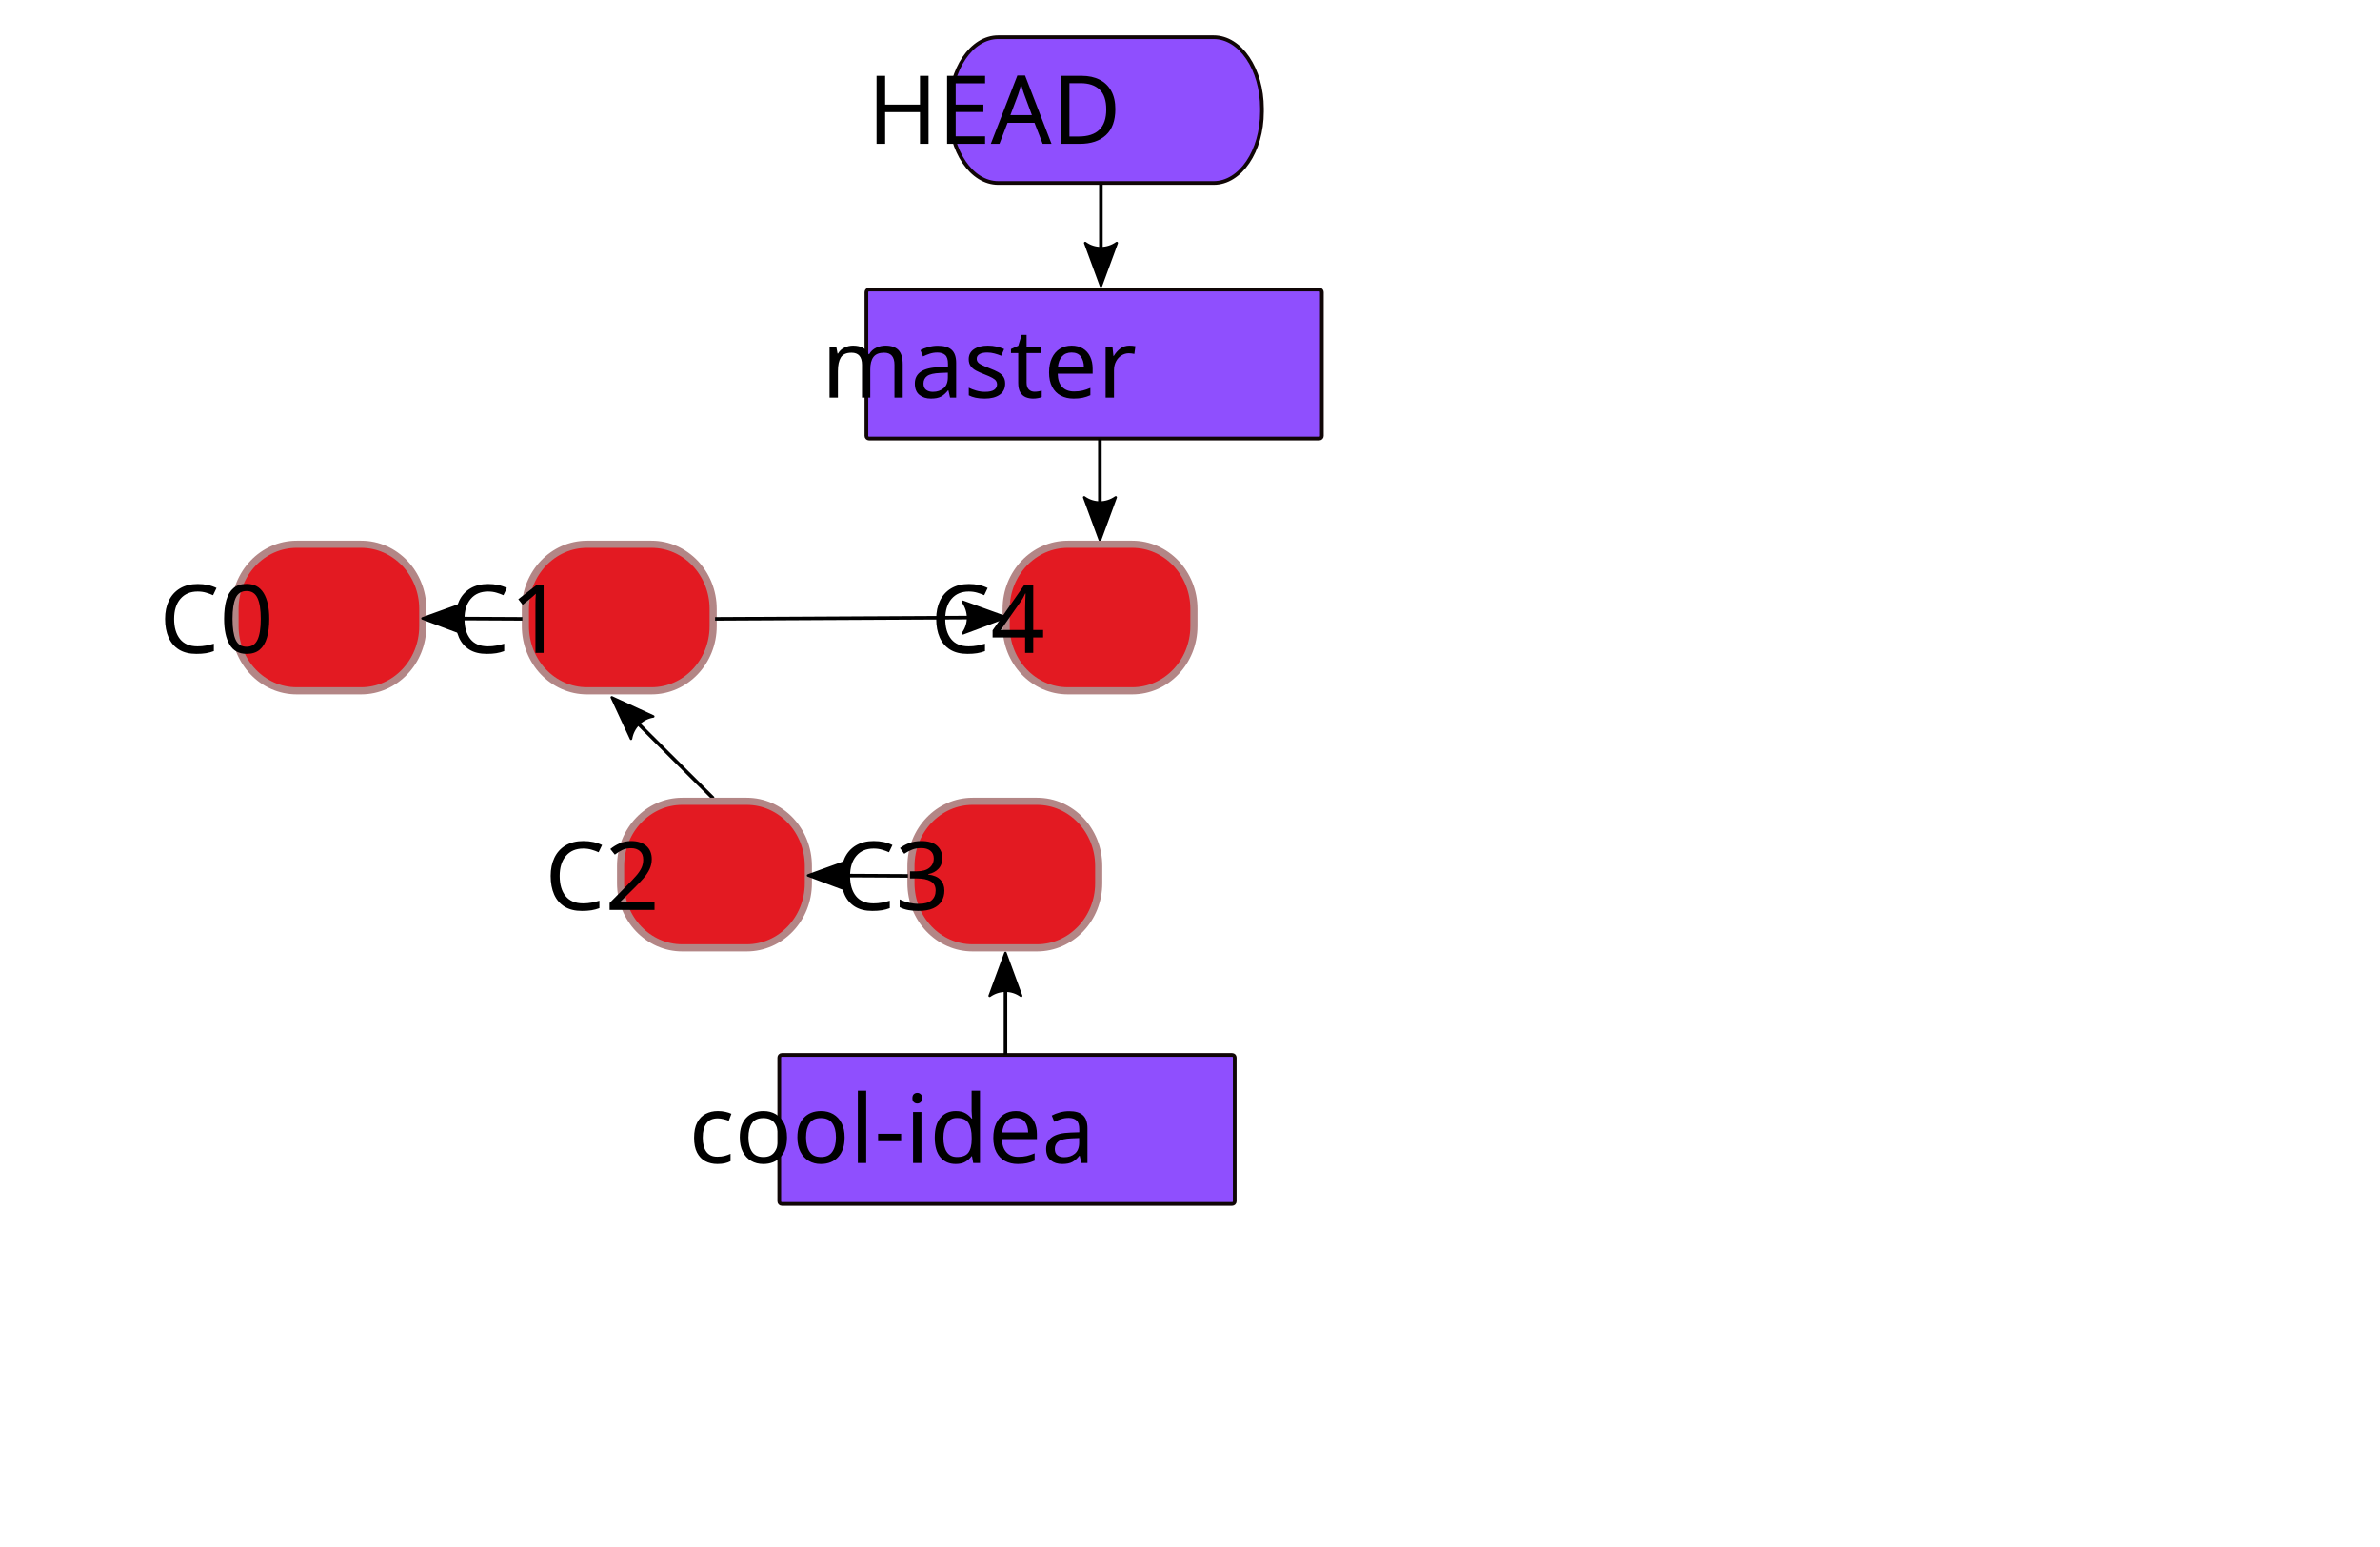
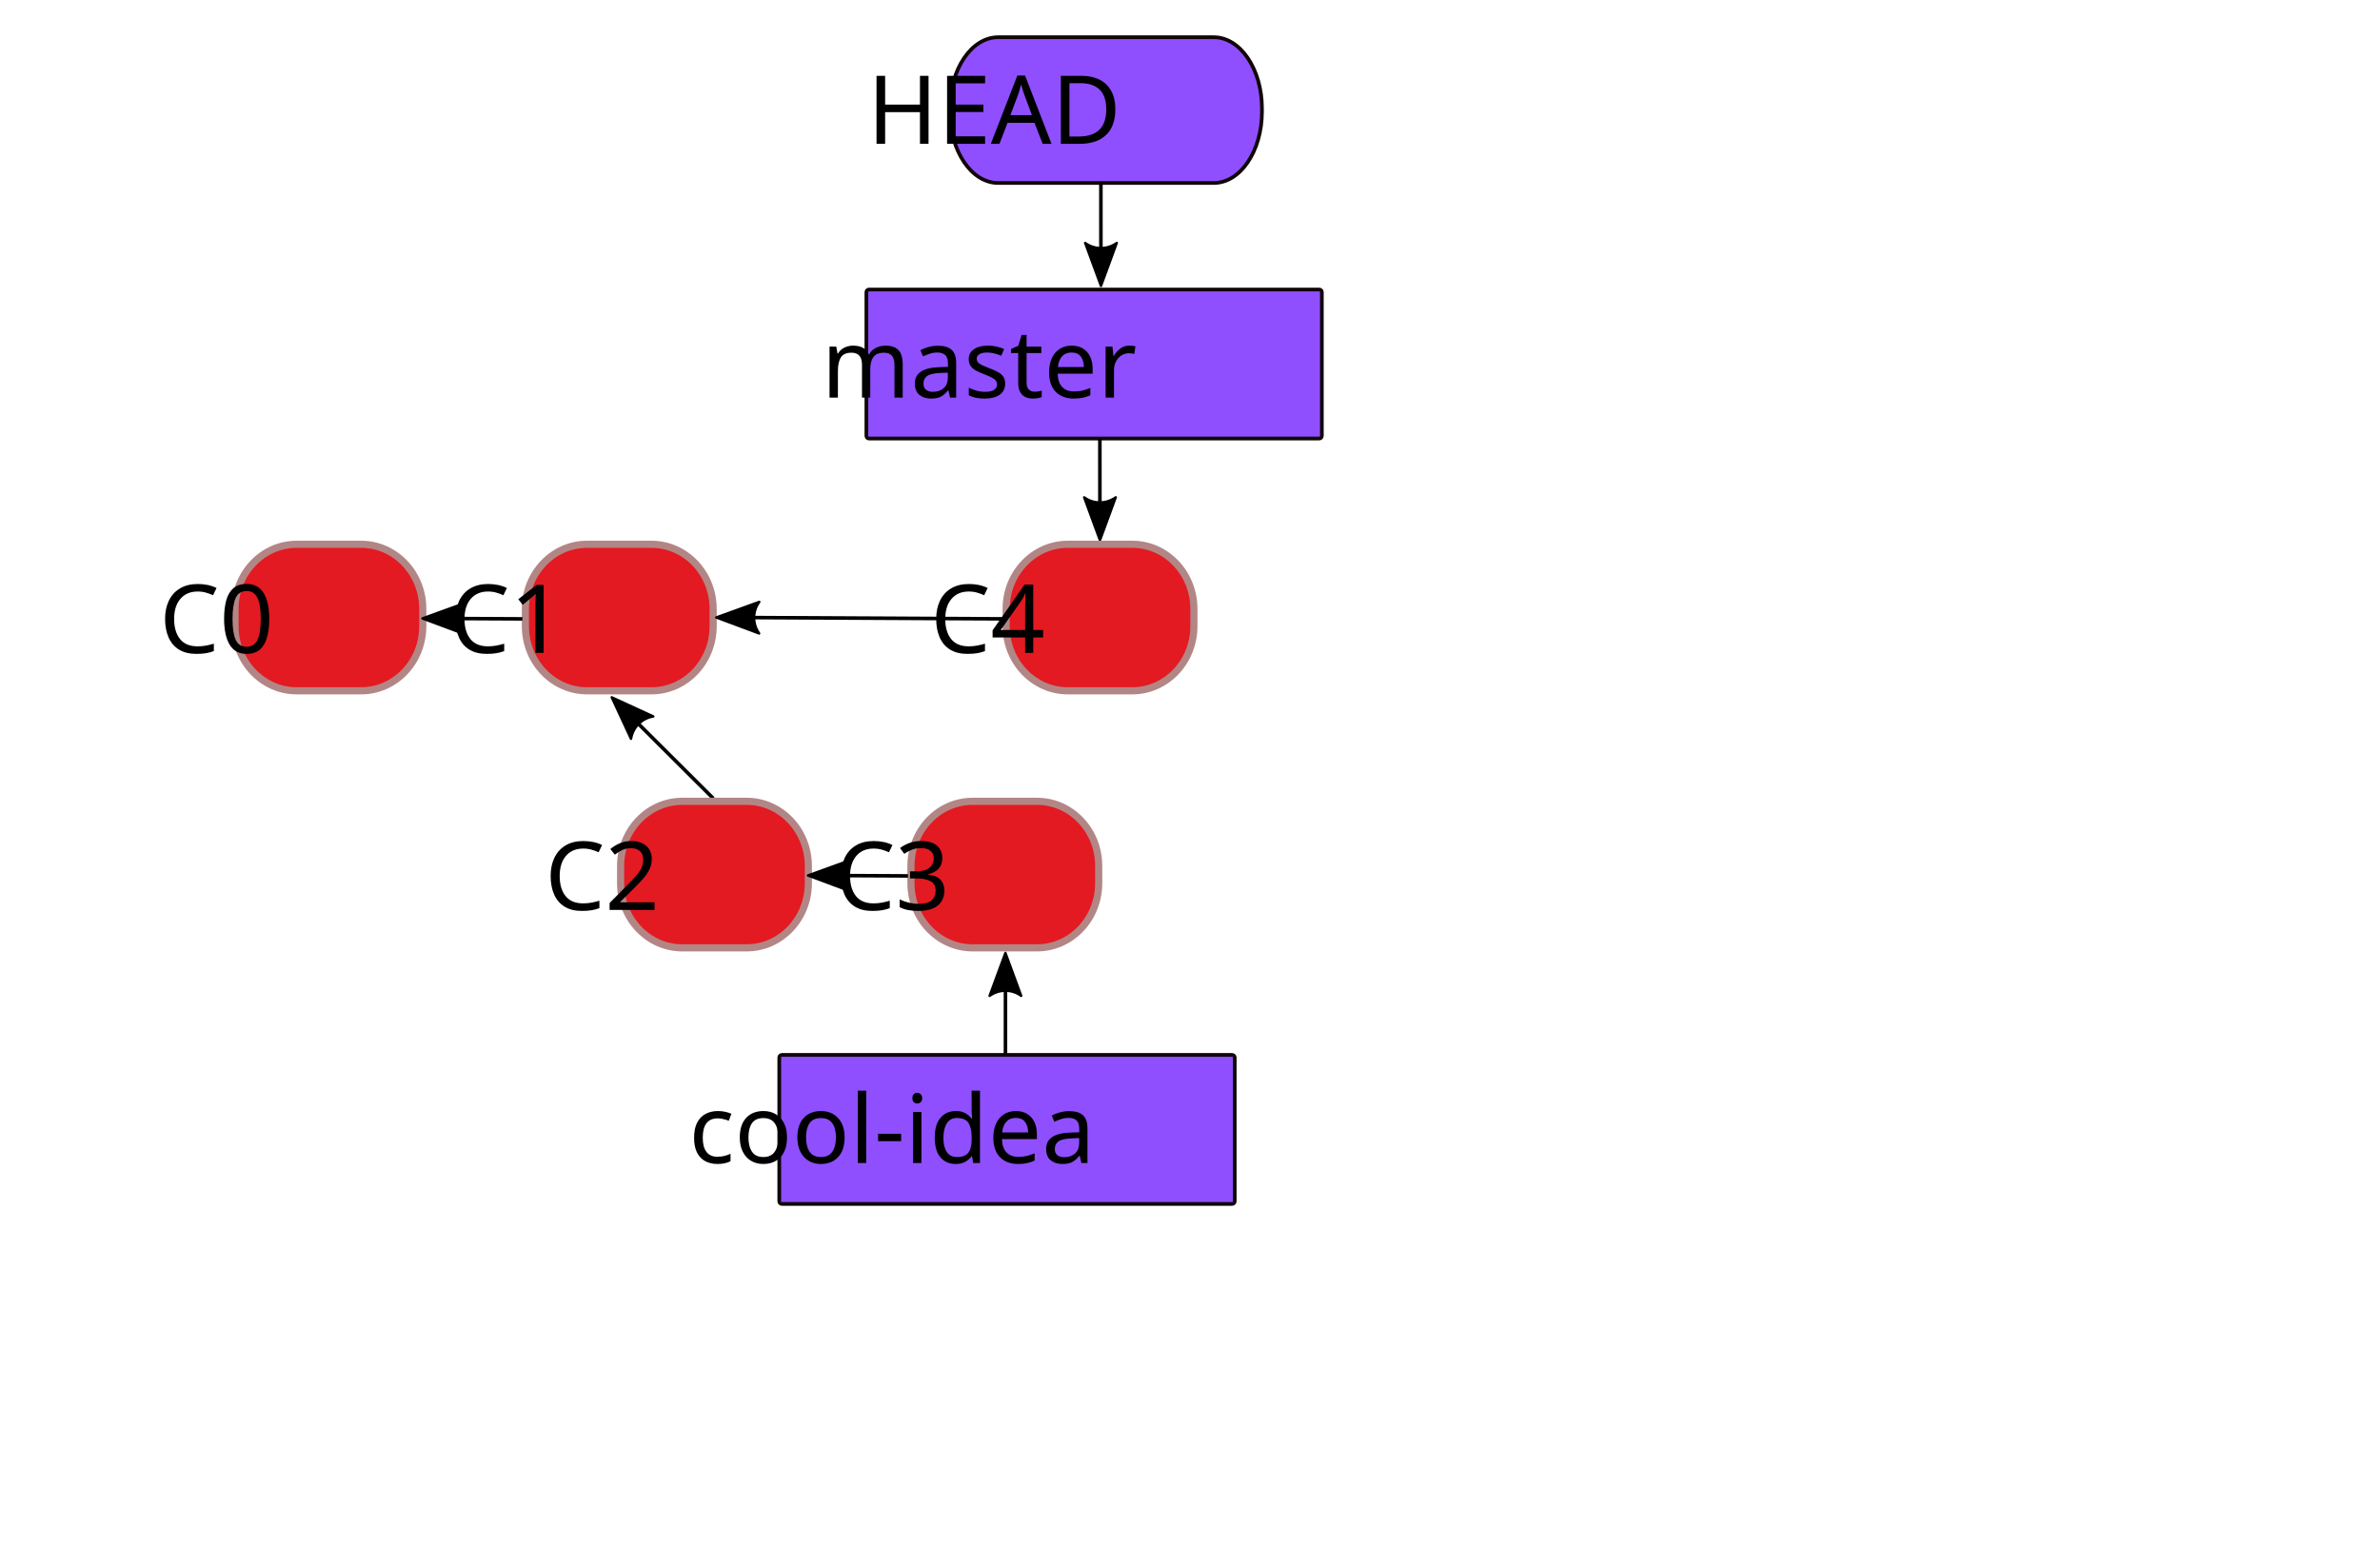
<svg xmlns="http://www.w3.org/2000/svg" width="1000" height="650" viewBox="0 0 1000 650" id="svg3459" version="1.1">
  <defs id="defs3461">
    <marker style="overflow:visible" id="marker9558" refX="0" refY="0" orient="auto">
      <path transform="matrix(-1.1,0,0,-1.1,-1.1,0)" d="M 8.719,4.034 -2.207,0.016 8.719,-4.002 c -1.745,2.372 -1.735,5.617 -6e-7,8.035 z" style="fill:#000000;fill-opacity:1;fill-rule:evenodd;stroke:#000000;stroke-width:0.625;stroke-linejoin:round;stroke-opacity:1" id="path9560" />
    </marker>
    <marker style="overflow:visible" id="marker8866" refX="0" refY="0" orient="auto">
      <path transform="matrix(-1.1,0,0,-1.1,-1.1,0)" d="M 8.719,4.034 -2.207,0.016 8.719,-4.002 c -1.745,2.372 -1.735,5.617 -6e-7,8.035 z" style="fill:#000000;fill-opacity:1;fill-rule:evenodd;stroke:#000000;stroke-width:0.625;stroke-linejoin:round;stroke-opacity:1" id="path8868" />
    </marker>
    <marker style="overflow:visible" id="marker7950" refX="0" refY="0" orient="auto">
      <path transform="matrix(-1.1,0,0,-1.1,-1.1,0)" d="M 8.719,4.034 -2.207,0.016 8.719,-4.002 c -1.745,2.372 -1.735,5.617 -6e-7,8.035 z" style="fill:#000000;fill-opacity:1;fill-rule:evenodd;stroke:#000000;stroke-width:0.625;stroke-linejoin:round;stroke-opacity:1" id="path7952" />
    </marker>
    <marker orient="auto" refY="0" refX="0" id="marker6961" style="overflow:visible">
      <path id="path6963" style="fill:#000000;fill-opacity:1;fill-rule:evenodd;stroke:#000000;stroke-width:0.625;stroke-linejoin:round;stroke-opacity:1" d="M 8.719,4.034 -2.207,0.016 8.719,-4.002 c -1.745,2.372 -1.735,5.617 -6e-7,8.035 z" transform="matrix(-1.1,0,0,-1.1,-1.1,0)" />
    </marker>
    <marker orient="auto" refY="0" refX="0" id="marker6649" style="overflow:visible">
      <path id="path6651" style="fill:#000000;fill-opacity:1;fill-rule:evenodd;stroke:#000000;stroke-width:0.625;stroke-linejoin:round;stroke-opacity:1" d="M 8.719,4.034 -2.207,0.016 8.719,-4.002 c -1.745,2.372 -1.735,5.617 -6e-7,8.035 z" transform="matrix(-1.1,0,0,-1.1,-1.1,0)" />
    </marker>
    <marker style="overflow:visible" id="marker4480" refX="0" refY="0" orient="auto">
      <path transform="matrix(-1.1,0,0,-1.1,-1.1,0)" d="M 8.719,4.034 -2.207,0.016 8.719,-4.002 c -1.745,2.372 -1.735,5.617 -6e-7,8.035 z" style="fill:#000000;fill-opacity:1;fill-rule:evenodd;stroke:#000000;stroke-width:0.625;stroke-linejoin:round;stroke-opacity:1" id="path4482" />
    </marker>
    <marker orient="auto" refY="0" refX="0" id="marker11423" style="overflow:visible">
      <path id="path11425" style="fill:#000000;fill-opacity:1;fill-rule:evenodd;stroke:#000000;stroke-width:0.625;stroke-linejoin:round;stroke-opacity:1" d="M 8.719,4.034 -2.207,0.016 8.719,-4.002 c -1.745,2.372 -1.735,5.617 -6e-7,8.035 z" transform="matrix(-1.1,0,0,-1.1,-1.1,0)" />
    </marker>
    <marker style="overflow:visible" id="marker9333" refX="0" refY="0" orient="auto">
      <path transform="matrix(-1.1,0,0,-1.1,-1.1,0)" d="M 8.719,4.034 -2.207,0.016 8.719,-4.002 c -1.745,2.372 -1.735,5.617 -6e-7,8.035 z" style="fill:#000000;fill-opacity:1;fill-rule:evenodd;stroke:#000000;stroke-width:0.625;stroke-linejoin:round;stroke-opacity:1" id="path9335" />
    </marker>
    <marker style="overflow:visible" id="marker8841" refX="0" refY="0" orient="auto">
      <path transform="matrix(-1.1,0,0,-1.1,-1.1,0)" d="M 8.719,4.034 -2.207,0.016 8.719,-4.002 c -1.745,2.372 -1.735,5.617 -6e-7,8.035 z" style="fill:#000000;fill-opacity:1;fill-rule:evenodd;stroke:#000000;stroke-width:0.625;stroke-linejoin:round;stroke-opacity:1" id="path8843" />
    </marker>
    <marker orient="auto" refY="0" refX="0" id="marker8741" style="overflow:visible">
      <path id="path8743" style="fill:#000000;fill-opacity:1;fill-rule:evenodd;stroke:#000000;stroke-width:0.625;stroke-linejoin:round;stroke-opacity:1" d="M 8.719,4.034 -2.207,0.016 8.719,-4.002 c -1.745,2.372 -1.735,5.617 -6e-7,8.035 z" transform="matrix(-1.1,0,0,-1.1,-1.1,0)" />
    </marker>
    <marker style="overflow:visible" id="marker8645" refX="0" refY="0" orient="auto">
      <path transform="matrix(-1.1,0,0,-1.1,-1.1,0)" d="M 8.719,4.034 -2.207,0.016 8.719,-4.002 c -1.745,2.372 -1.735,5.617 -6e-7,8.035 z" style="fill:#000000;fill-opacity:1;fill-rule:evenodd;stroke:#000000;stroke-width:0.625;stroke-linejoin:round;stroke-opacity:1" id="path8647" />
    </marker>
    <marker style="overflow:visible" id="marker7669" refX="0" refY="0" orient="auto">
      <path transform="matrix(-1.1,0,0,-1.1,-1.1,0)" d="M 8.719,4.034 -2.207,0.016 8.719,-4.002 c -1.745,2.372 -1.735,5.617 -6e-7,8.035 z" style="fill:#000000;fill-opacity:1;fill-rule:evenodd;stroke:#000000;stroke-width:0.625;stroke-linejoin:round;stroke-opacity:1" id="path7671" />
    </marker>
    <marker orient="auto" refY="0" refX="0" id="marker6457" style="overflow:visible">
      <path id="path6459" style="fill:#000000;fill-opacity:1;fill-rule:evenodd;stroke:#000000;stroke-width:0.625;stroke-linejoin:round;stroke-opacity:1" d="M 8.719,4.034 -2.207,0.016 8.719,-4.002 c -1.745,2.372 -1.735,5.617 -6e-7,8.035 z" transform="matrix(-1.1,0,0,-1.1,-1.1,0)" />
    </marker>
    <marker style="overflow:visible" id="marker6309" refX="0" refY="0" orient="auto">
      <path transform="matrix(-1.1,0,0,-1.1,-1.1,0)" d="M 8.719,4.034 -2.207,0.016 8.719,-4.002 c -1.745,2.372 -1.735,5.617 -6e-7,8.035 z" style="fill:#000000;fill-opacity:1;fill-rule:evenodd;stroke:#000000;stroke-width:0.625;stroke-linejoin:round;stroke-opacity:1" id="path6311" />
    </marker>
    <marker style="overflow:visible" id="marker4547" refX="0" refY="0" orient="auto">
      <path transform="matrix(-1.1,0,0,-1.1,-1.1,0)" d="M 8.719,4.034 -2.207,0.016 8.719,-4.002 c -1.745,2.372 -1.735,5.617 -6e-7,8.035 z" style="fill:#000000;fill-opacity:1;fill-rule:evenodd;stroke:#000000;stroke-width:0.625;stroke-linejoin:round;stroke-opacity:1" id="path4549" />
    </marker>
    <marker style="overflow:visible" id="marker10796-1" refX="0" refY="0" orient="auto">
      <path transform="matrix(-1.1,0,0,-1.1,-1.1,0)" d="M 8.719,4.034 -2.207,0.016 8.719,-4.002 c -1.745,2.372 -1.735,5.617 -6e-7,8.035 z" style="fill:#000000;fill-opacity:1;fill-rule:evenodd;stroke:#000000;stroke-width:0.625;stroke-linejoin:round;stroke-opacity:1" id="path10798-8" />
    </marker>
    <marker orient="auto" refY="0" refX="0" id="marker12210" style="overflow:visible">
      <path id="path12212" style="fill:#000000;fill-opacity:1;fill-rule:evenodd;stroke:#000000;stroke-width:0.625;stroke-linejoin:round;stroke-opacity:1" d="M 8.719,4.034 -2.207,0.016 8.719,-4.002 c -1.745,2.372 -1.735,5.617 -6e-7,8.035 z" transform="matrix(-1.1,0,0,-1.1,-1.1,0)" />
    </marker>
  </defs>
  <g id="layer2" style="display:inline" transform="translate(0,-100)">
-     <g id="g11400">
+     <g id="g4491">
      <g id="g8486" transform="translate(36,-194.3622)">
        <rect style="opacity:1;fill:#e31a22;fill-opacity:1;stroke:#b38686;stroke-width:3;stroke-linejoin:round;stroke-miterlimit:4;stroke-dasharray:none;stroke-opacity:1" id="rect8488" width="78.889" height="61.57" x="184.752" y="523.048" rx="25.911" ry="27.163" />
        <text xml:space="preserve" style="font-style:normal;font-weight:normal;font-size:40px;line-height:125%;font-family:sans-serif;letter-spacing:0px;word-spacing:0px;fill:#000000;fill-opacity:1;stroke:none;stroke-width:1px;stroke-linecap:butt;stroke-linejoin:miter;stroke-opacity:1" x="223.81" y="568.698" id="text8490">
          <tspan id="tspan8492" x="223.81" y="568.698" style="text-align:center;text-anchor:middle">C1</tspan>
        </text>
      </g>
      <g transform="translate(14,-300.3622)" id="g8494">
        <rect style="opacity:1;fill:#8f4ffe;fill-opacity:1;stroke:#100606;stroke-width:1.556;stroke-linejoin:miter;stroke-miterlimit:4;stroke-dasharray:none;stroke-dashoffset:0;stroke-opacity:1" id="rect8496" width="191.369" height="62.611" x="350.029" y="522.007" rx="1.091" />
        <text xml:space="preserve" style="font-style:normal;font-weight:normal;font-size:40px;line-height:125%;font-family:sans-serif;text-align:center;letter-spacing:0px;word-spacing:0px;text-anchor:middle;fill:#000000;fill-opacity:1;stroke:none;stroke-width:1px;stroke-linecap:butt;stroke-linejoin:miter;stroke-opacity:1" x="444.198" y="567.431" id="text8498">
          <tspan id="tspan8500" x="444.198" y="567.431">master</tspan>
        </text>
      </g>
      <path style="opacity:1;fill:none;fill-rule:evenodd;stroke:#000000;stroke-width:1.5;stroke-linecap:butt;stroke-linejoin:miter;stroke-miterlimit:4;stroke-dasharray:none;stroke-opacity:1;marker-end:url(#marker7669)" d="m 462.131,284.3 0.008,40.706" id="path8510" />
      <g transform="translate(-86,-194.3622)" id="g11407">
        <rect ry="27.163" rx="25.911" y="523.048" x="184.752" height="61.57" width="78.889" id="rect11409" style="opacity:1;fill:#e31a22;fill-opacity:1;stroke:#b38686;stroke-width:3;stroke-linejoin:round;stroke-miterlimit:4;stroke-dasharray:none;stroke-opacity:1" />
        <text id="text11411" y="568.698" x="223.81" style="font-style:normal;font-weight:normal;font-size:40px;line-height:125%;font-family:sans-serif;letter-spacing:0px;word-spacing:0px;fill:#000000;fill-opacity:1;stroke:none;stroke-width:1px;stroke-linecap:butt;stroke-linejoin:miter;stroke-opacity:1" xml:space="preserve">
          <tspan style="text-align:center;text-anchor:middle" y="568.698" x="223.81" id="tspan11413">C0</tspan>
        </text>
      </g>
      <path id="path11421" d="m 219.494,360.028 -39.992,-0.203" style="opacity:1;fill:none;fill-rule:evenodd;stroke:#000000;stroke-width:1.5;stroke-linecap:butt;stroke-linejoin:miter;stroke-miterlimit:4;stroke-dasharray:none;stroke-opacity:1;marker-end:url(#marker11423)" />
      <path id="path4476" d="M 299.693,435.465 258.469,394.386" style="opacity:1;fill:none;fill-rule:evenodd;stroke:#000000;stroke-width:1.5;stroke-linecap:butt;stroke-linejoin:miter;stroke-miterlimit:4;stroke-dasharray:none;stroke-opacity:1;marker-end:url(#marker6649)" />
      <g transform="translate(76,-86.36222)" id="g6641">
        <rect ry="27.163" rx="25.911" y="523.048" x="184.752" height="61.57" width="78.889" id="rect6643" style="opacity:1;fill:#e31a22;fill-opacity:1;stroke:#b38686;stroke-width:3;stroke-linejoin:round;stroke-miterlimit:4;stroke-dasharray:none;stroke-opacity:1" />
        <text id="text6645" y="568.698" x="223.81" style="font-style:normal;font-weight:normal;font-size:40px;line-height:125%;font-family:sans-serif;letter-spacing:0px;word-spacing:0px;fill:#000000;fill-opacity:1;stroke:none;stroke-width:1px;stroke-linecap:butt;stroke-linejoin:miter;stroke-opacity:1" xml:space="preserve">
          <tspan style="text-align:center;text-anchor:middle" y="568.698" x="223.81" id="tspan6647">C2</tspan>
        </text>
      </g>
      <g transform="translate(20.34146,-336.9964)" id="g7914">
        <rect style="opacity:1;fill:#8f4ffe;fill-opacity:1;stroke:#100606;stroke-width:1.556;stroke-linejoin:miter;stroke-miterlimit:4;stroke-dasharray:none;stroke-dashoffset:0;stroke-opacity:1" id="rect7916" width="131.095" height="61.242" x="378.797" y="452.637" rx="20.269" ry="29.936" />
        <text xml:space="preserve" style="font-style:normal;font-weight:normal;font-size:40px;line-height:125%;font-family:sans-serif;letter-spacing:0px;word-spacing:0px;fill:#000000;fill-opacity:1;stroke:none;stroke-width:1px;stroke-linecap:butt;stroke-linejoin:miter;stroke-opacity:1" x="444.198" y="497.431" id="text7918">
          <tspan id="tspan7920" x="444.198" y="497.431" style="text-align:center;text-anchor:middle">HEAD</tspan>
        </text>
      </g>
      <g transform="translate(-22.60496,21.23359)" id="g7922">
        <rect style="opacity:1;fill:#8f4ffe;fill-opacity:1;stroke:#100606;stroke-width:1.556;stroke-linejoin:miter;stroke-miterlimit:4;stroke-dasharray:none;stroke-dashoffset:0;stroke-opacity:1" id="rect7924" width="191.369" height="62.611" x="350.029" y="522.007" rx="1.091" />
        <text xml:space="preserve" style="font-style:normal;font-weight:normal;font-size:40px;line-height:125%;font-family:sans-serif;text-align:center;letter-spacing:0px;word-spacing:0px;text-anchor:middle;fill:#000000;fill-opacity:1;stroke:none;stroke-width:1px;stroke-linecap:butt;stroke-linejoin:miter;stroke-opacity:1" x="444.198" y="567.431" id="text7926">
          <tspan id="tspan7928" x="444.198" y="567.431">cool-idea</tspan>
        </text>
      </g>
      <path id="path7930" d="m 462.559,177.423 0.008,40.706" style="opacity:1;fill:none;fill-rule:evenodd;stroke:#000000;stroke-width:1.5;stroke-linecap:butt;stroke-linejoin:miter;stroke-miterlimit:4;stroke-dasharray:none;stroke-opacity:1;marker-end:url(#marker4480)" />
      <g id="g7932" transform="translate(198,-86.36222)">
        <rect style="opacity:1;fill:#e31a22;fill-opacity:1;stroke:#b38686;stroke-width:3;stroke-linejoin:round;stroke-miterlimit:4;stroke-dasharray:none;stroke-opacity:1" id="rect7934" width="78.889" height="61.57" x="184.752" y="523.048" rx="25.911" ry="27.163" />
        <text xml:space="preserve" style="font-style:normal;font-weight:normal;font-size:40px;line-height:125%;font-family:sans-serif;letter-spacing:0px;word-spacing:0px;fill:#000000;fill-opacity:1;stroke:none;stroke-width:1px;stroke-linecap:butt;stroke-linejoin:miter;stroke-opacity:1" x="223.81" y="568.698" id="text7936">
          <tspan id="tspan7938" x="223.81" y="568.698" style="text-align:center;text-anchor:middle">C3</tspan>
        </text>
      </g>
      <path style="opacity:1;fill:none;fill-rule:evenodd;stroke:#000000;stroke-width:1.5;stroke-linecap:butt;stroke-linejoin:miter;stroke-miterlimit:4;stroke-dasharray:none;stroke-opacity:1;marker-end:url(#marker6961)" d="m 422.461,543.092 0.008,-40.706" id="path7940" />
      <path style="opacity:1;fill:none;fill-rule:evenodd;stroke:#000000;stroke-width:1.5;stroke-linecap:butt;stroke-linejoin:miter;stroke-miterlimit:4;stroke-dasharray:none;stroke-opacity:1;marker-end:url(#marker7950)" d="m 381.494,468.028 -39.992,-0.203" id="path7948" />
      <g transform="translate(238,-194.3622)" id="g9542">
        <rect ry="27.163" rx="25.911" y="523.048" x="184.752" height="61.57" width="78.889" id="rect9544" style="opacity:1;fill:#e31a22;fill-opacity:1;stroke:#b38686;stroke-width:3;stroke-linejoin:round;stroke-miterlimit:4;stroke-dasharray:none;stroke-opacity:1" />
        <text id="text9546" y="568.698" x="223.81" style="font-style:normal;font-weight:normal;font-size:40px;line-height:125%;font-family:sans-serif;letter-spacing:0px;word-spacing:0px;fill:#000000;fill-opacity:1;stroke:none;stroke-width:1px;stroke-linecap:butt;stroke-linejoin:miter;stroke-opacity:1" xml:space="preserve">
          <tspan style="text-align:center;text-anchor:middle" y="568.698" x="223.81" id="tspan9548">C4</tspan>
        </text>
      </g>
-       <path style="opacity:1;fill:none;fill-rule:evenodd;stroke:#000000;stroke-width:1.5;stroke-linecap:butt;stroke-linejoin:miter;stroke-miterlimit:4;stroke-dasharray:none;stroke-opacity:1;marker-end:url(#marker9558)" d="m 300.454,360.028 120.171,-0.609" id="path9556" />
+       <path style="opacity:1;fill:none;fill-rule:evenodd;stroke:#000000;stroke-width:1.5;stroke-linecap:butt;stroke-linejoin:miter;stroke-miterlimit:4;stroke-dasharray:none;stroke-opacity:1;marker-end:url(#marker9558)" d="m 423.128,360.028 -120.171,-0.609" id="path9556" />
    </g>
  </g>
</svg>
